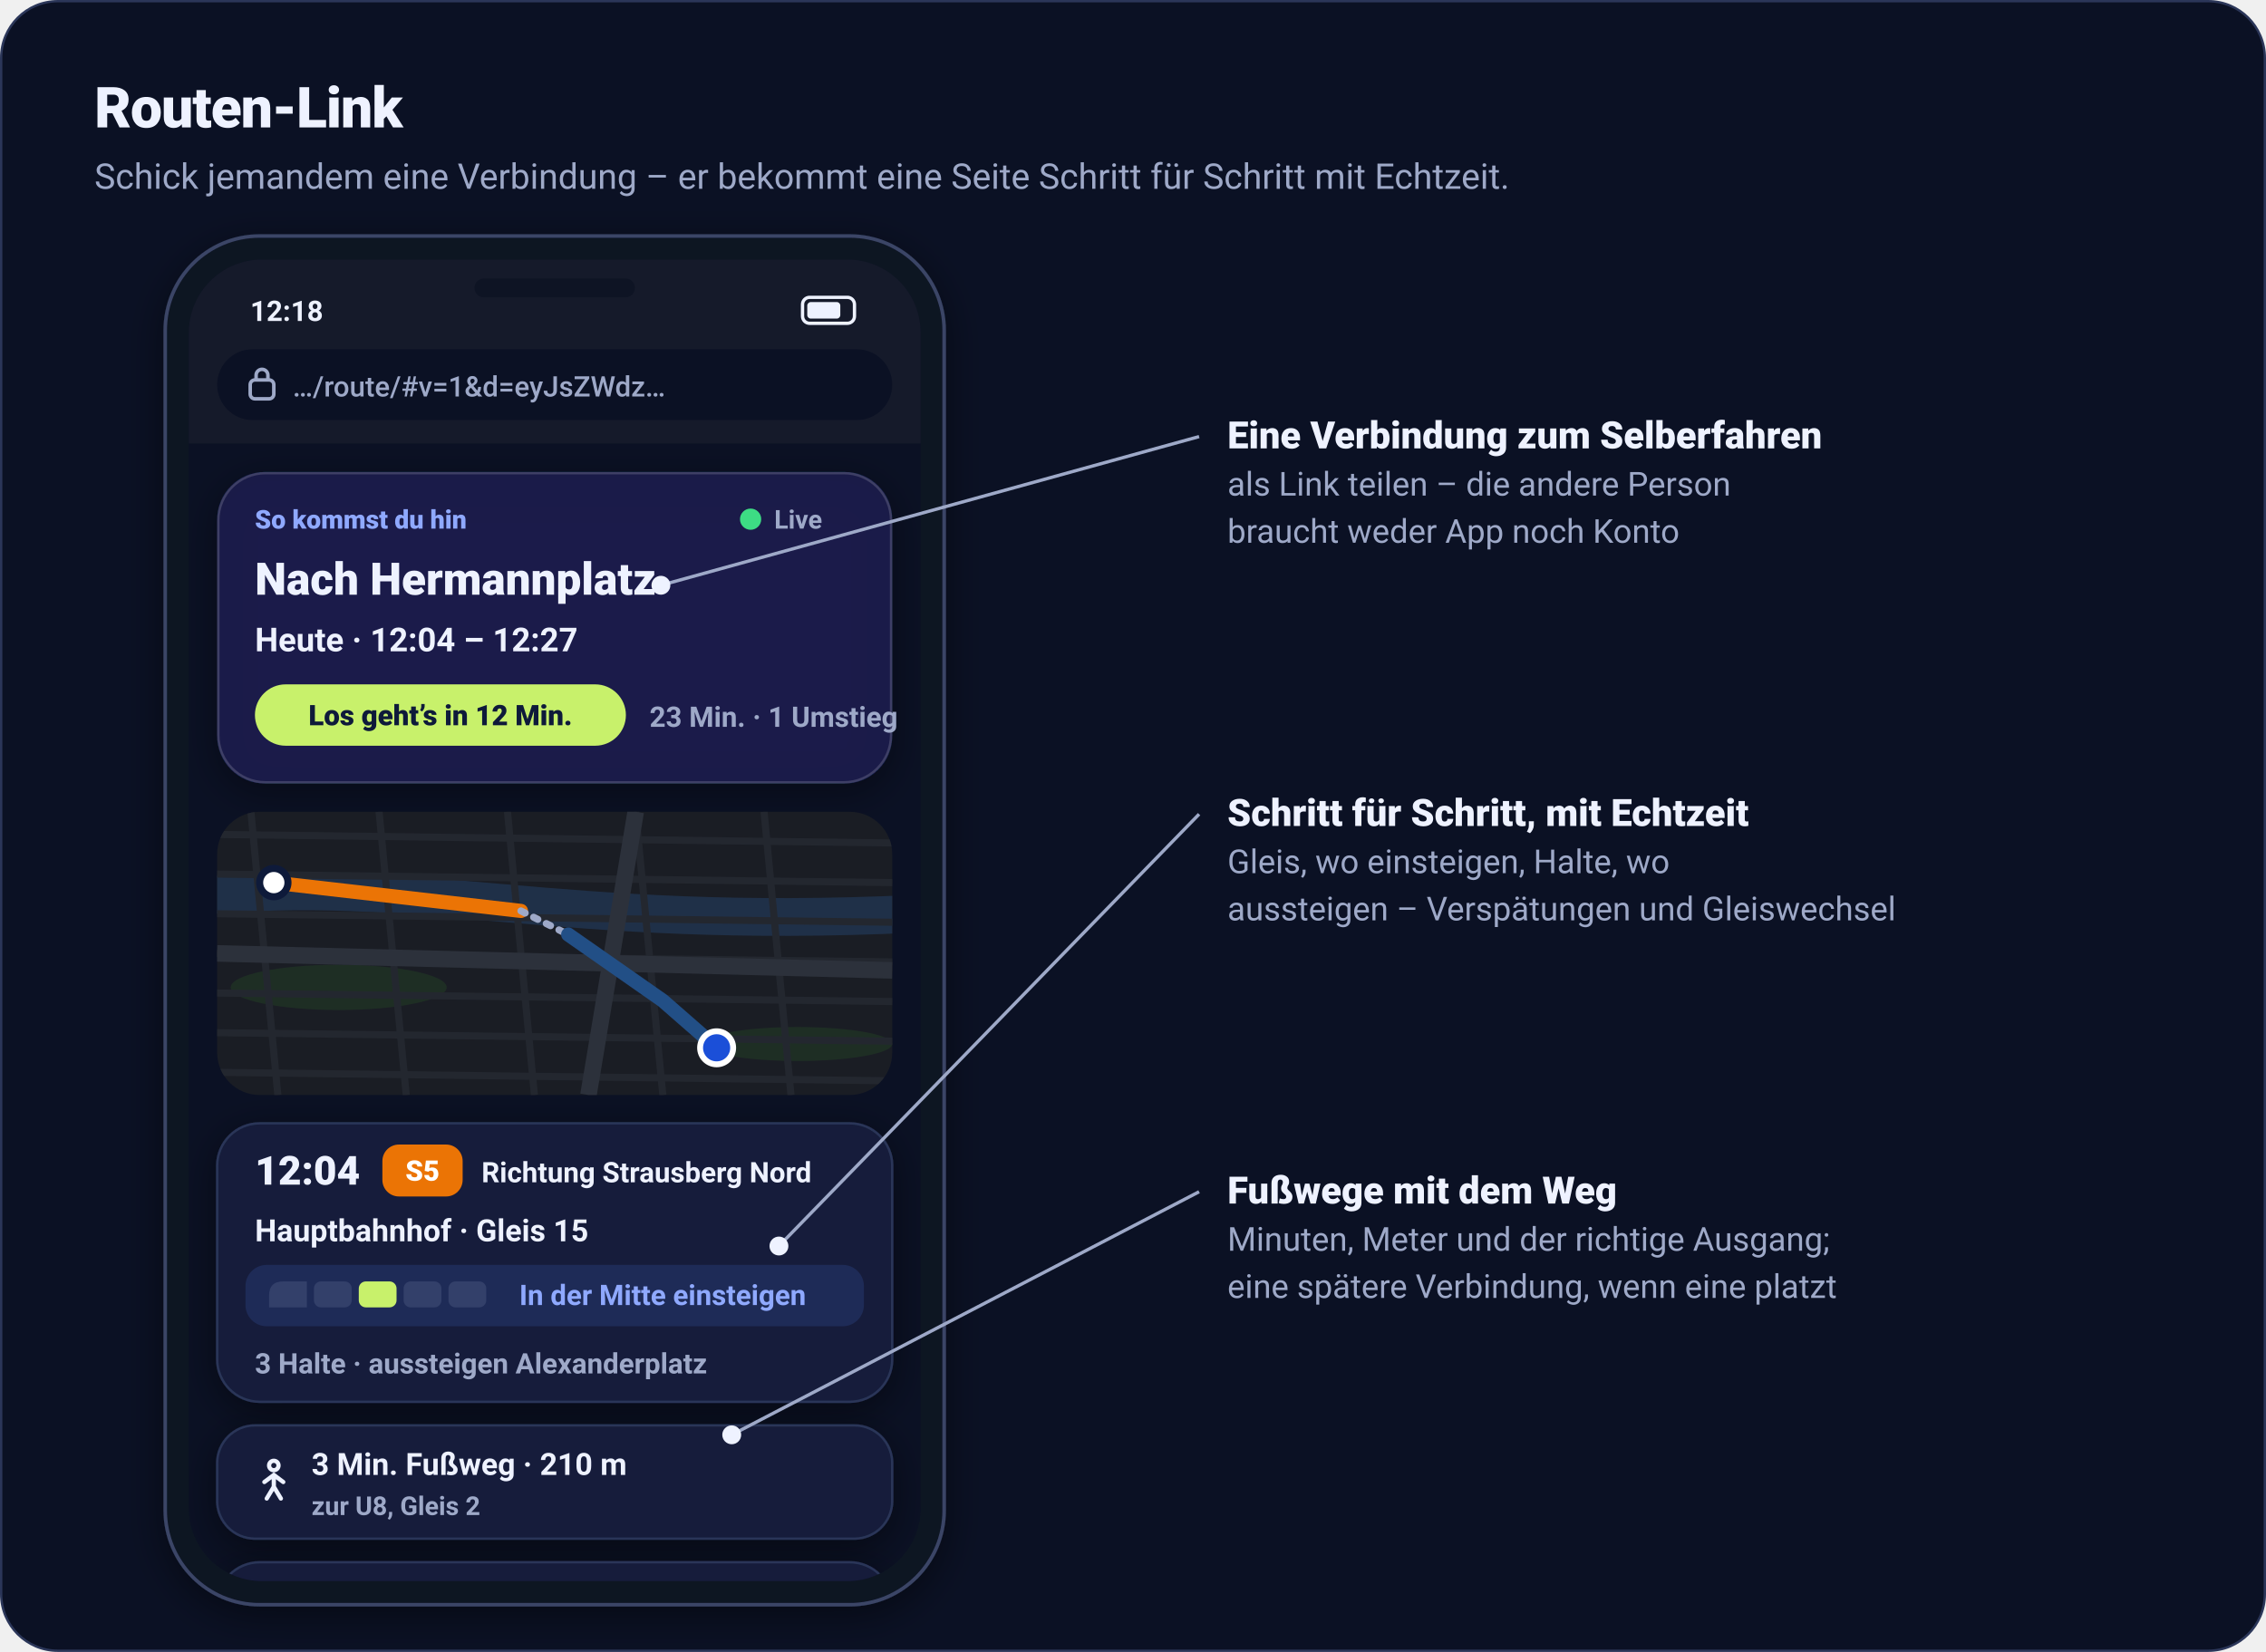
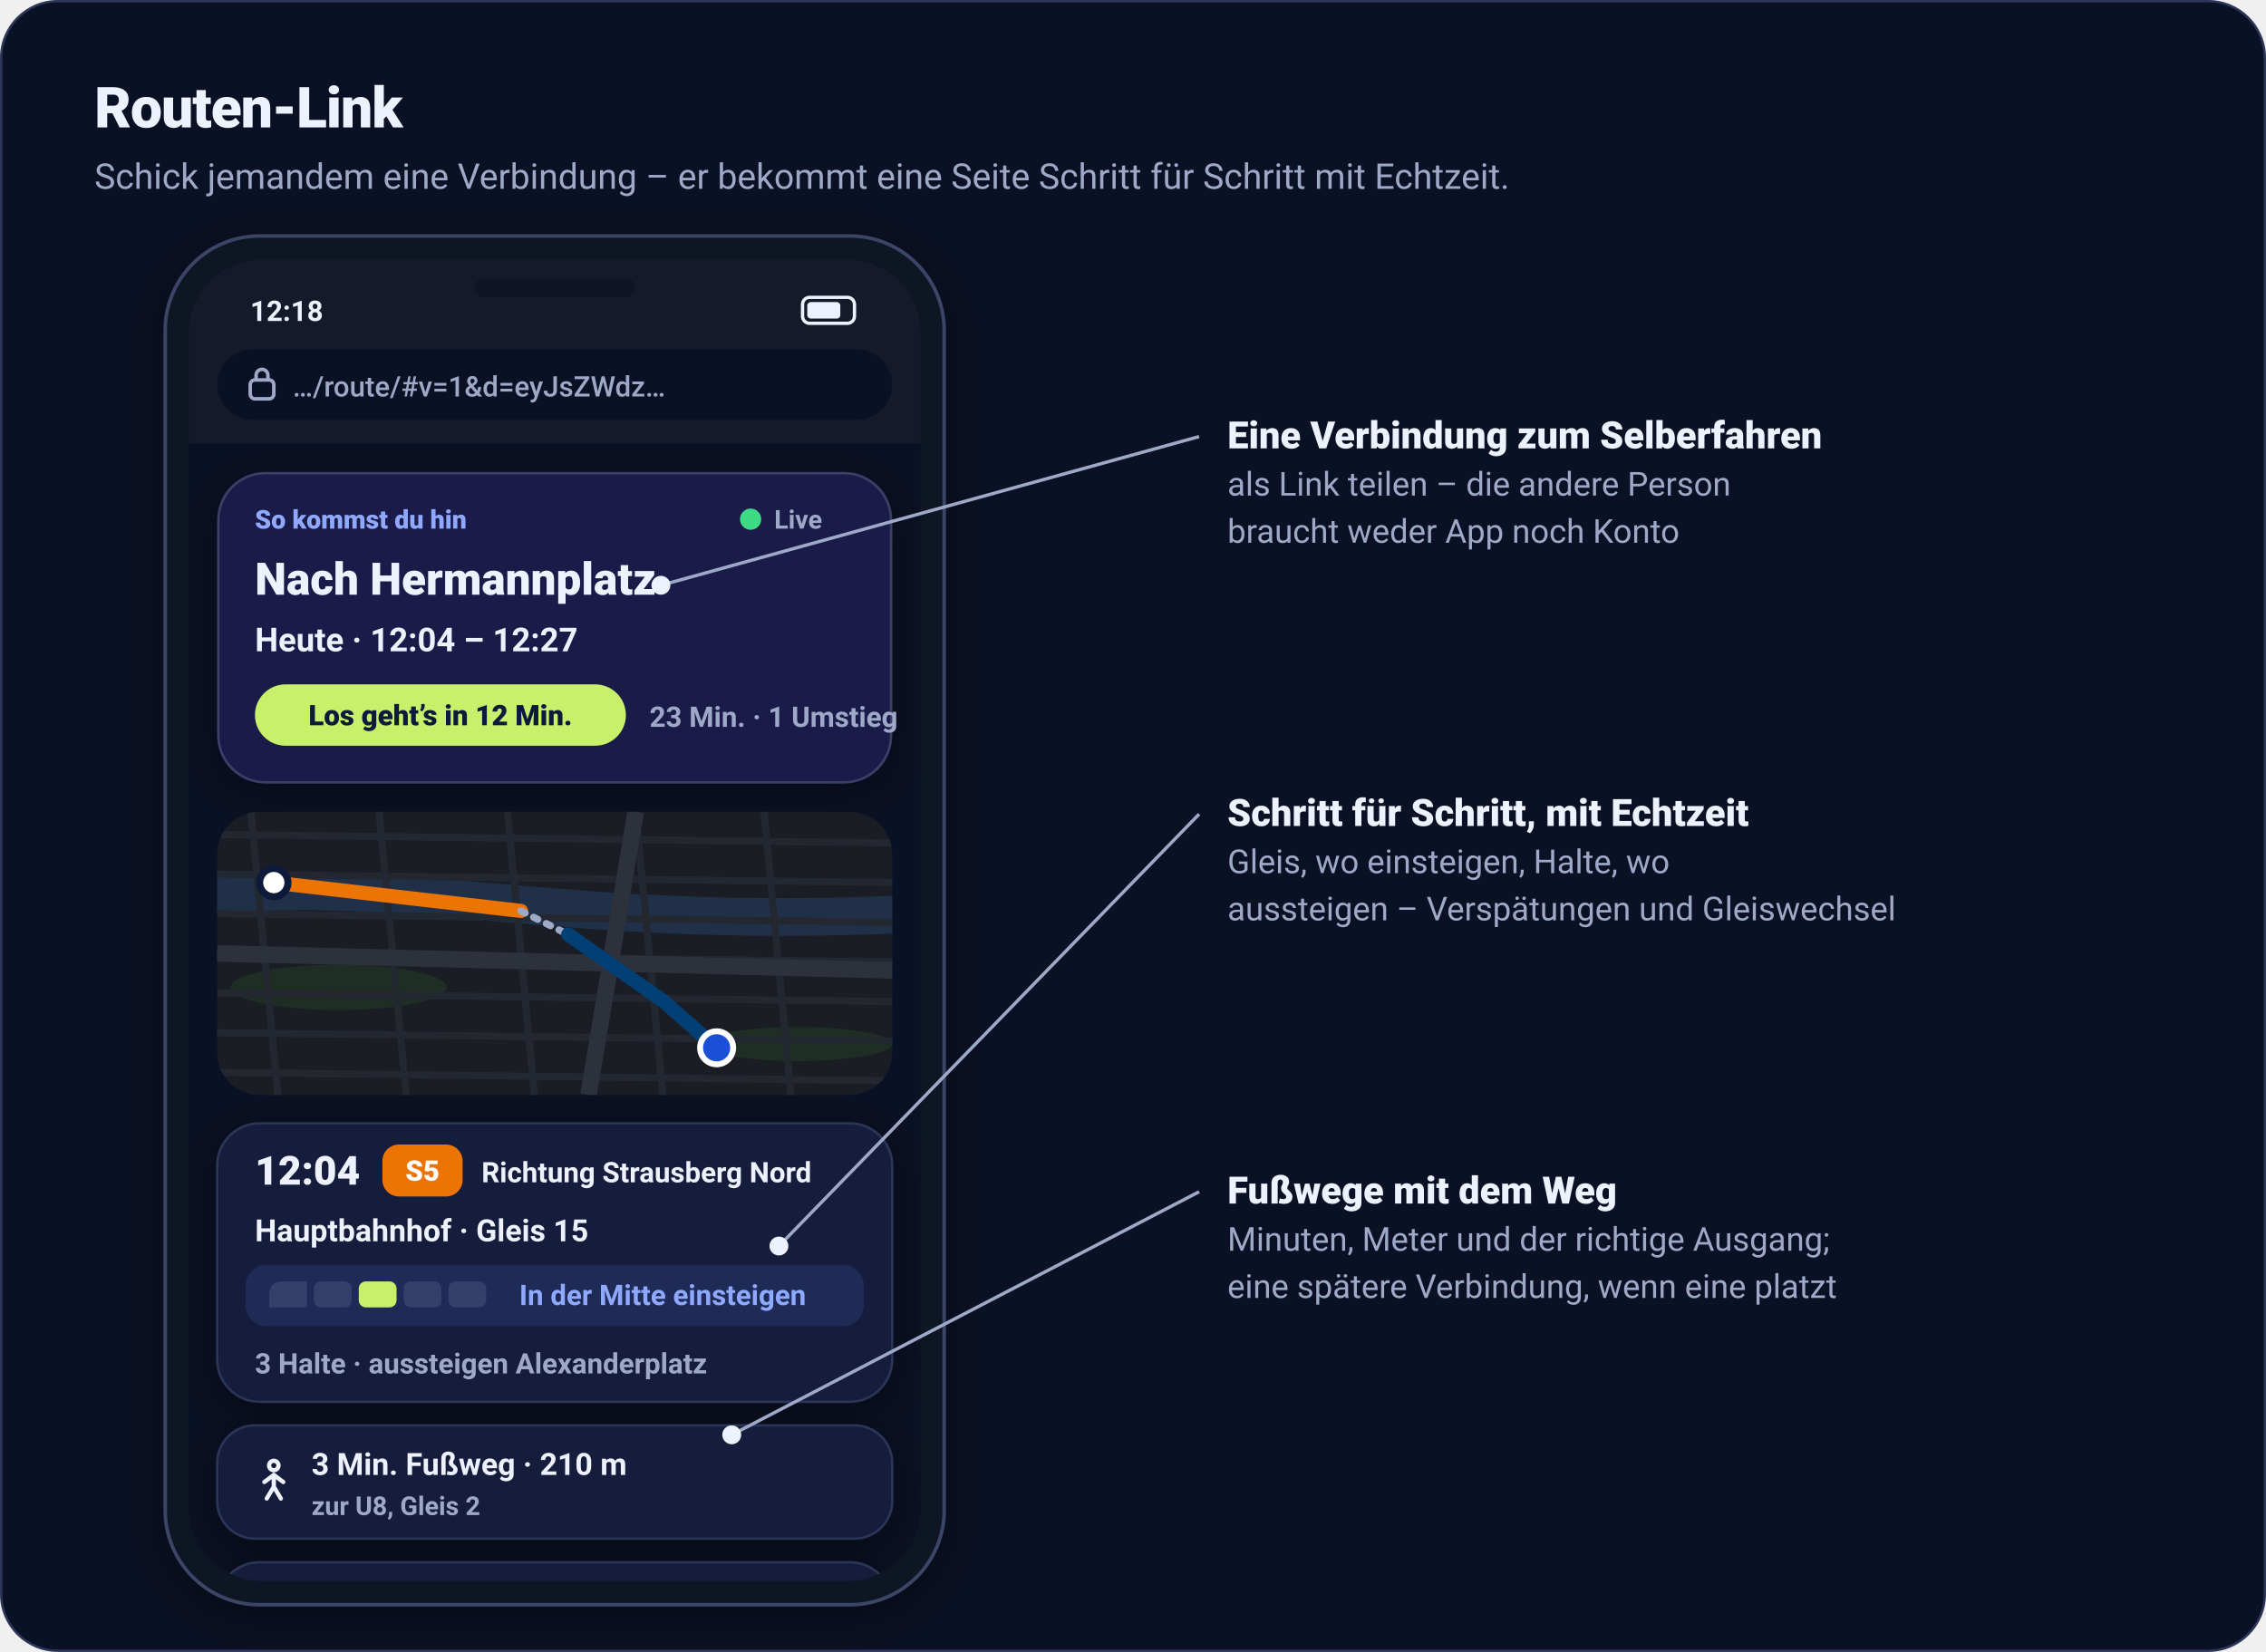
<svg xmlns="http://www.w3.org/2000/svg" viewBox="0 0 960 700" width="960" height="700" role="img" aria-label="Routen-Link">
  <style>text{font-family:system-ui,-apple-system,'Segoe UI',Roboto,'Helvetica Neue',Arial,sans-serif}</style>
  <defs>
    <filter id="sh" x="-25%" y="-25%" width="150%" height="170%">
      <feGaussianBlur in="SourceAlpha" stdDeviation="8" />
      <feOffset dy="4" result="b" />
      <feFlood flood-color="#000000" flood-opacity="0.45" />
      <feComposite in2="b" operator="in" />
      <feMerge>
        <feMergeNode />
        <feMergeNode in="SourceGraphic" />
      </feMerge>
    </filter>
  </defs>
  <rect x="0.5" y="0.5" width="959" height="699" rx="24" fill="#0B1124" stroke="#2B3659" />
  <text x="40" y="54" font-size="24" fill="#EEF2FF" font-weight="800" letter-spacing="-0.4">Routen-Link</text>
  <text x="40" y="80" font-size="15" fill="#9EA9C8">Schick jemandem eine Verbindung – er bekommt eine Seite Schritt für Schritt mit Echtzeit.</text>
  <rect x="70" y="100" width="330" height="580" rx="40" fill="#0E1424" filter="url(#sh)" stroke="#3A4566" stroke-width="1.5" />
  <clipPath id="ph2">
    <rect x="80" y="110" width="310" height="560" rx="31" />
  </clipPath>
  <g clip-path="url(#ph2)">
    <rect x="80" y="110" width="310" height="560" rx="0" fill="#0B1124" />
    <rect x="80" y="110" width="310" height="78" rx="0" fill="#151A2A" />
    <text x="106" y="136" font-size="12" fill="#EEF2FF" font-weight="700">12:18</text>
    <rect x="340" y="126" width="22" height="11" rx="3" fill="none" stroke="#EEF2FF" stroke-width="1.4" />
    <rect x="342" y="128" width="14" height="7" rx="1.5" fill="#EEF2FF" />
    <rect x="92" y="148" width="286" height="30" rx="15" fill="#0B1124" />
    <g transform="translate(106 156)" fill="none" stroke="#9EA9C8" stroke-width="1.5">
      <rect x="0" y="5" width="10" height="8" rx="2" />
      <path d="M2.5 5V3a2.5 2.5 0 0 1 5 0V5" />
    </g>
    <text x="124" y="168" font-size="12" fill="#9EA9C8" font-weight="500">…/route/#v=1&amp;d=eyJsZWdz…</text>
    <g transform="translate(0 0)">
      <rect x="80" y="188" width="310" height="482" rx="0" fill="#0B1124" />
      <rect x="92" y="200" width="286" height="132" rx="20" fill="#1A2550" fill-opacity="0.86" filter="url(#sh)" />
      <rect x="92.5" y="200.5" width="285" height="131" rx="20" fill="none" stroke="#FFFFFF" stroke-opacity="0.16" />
      <text x="108" y="224" font-size="11" fill="#8FA9FF" font-weight="800">So kommst du hin</text>
      <circle cx="318" cy="220" r="4.5" fill="#3DDC84" />
      <text x="328" y="224" font-size="11" fill="#9EA9C8" font-weight="700">Live</text>
      <text x="108" y="252" font-size="19" fill="#EEF2FF" font-weight="800">Nach Hermannplatz</text>
      <text x="108" y="276" font-size="14" fill="#EEF2FF" font-weight="700">Heute · 12:04 – 12:27</text>
      <rect x="108" y="290" width="157.165" height="26" rx="13" fill="#C8F16B" />
      <text x="186.582" y="307.32" font-size="12" fill="#0E1A3A" font-weight="800" text-anchor="middle">Los geht’s in 12 Min.</text>
      <text x="275.165" y="308" font-size="12" fill="#9EA9C8" font-weight="600">23 Min. · 1 Umstieg</text>
      <clipPath id="rmap">
        <rect x="92" y="344" width="286" height="120" rx="18" />
      </clipPath>
      <g clip-path="url(#rmap)">
        <rect x="92" y="344" width="286" height="120" rx="0" fill="#1A1D24" />
        <path d="M82 380.0C177.8 370.4 235.0 394.4 388 387.2" stroke="#1F3048" stroke-width="16" fill="none" />
        <ellipse cx="143.48" cy="418.4" rx="45.76" ry="9.6" fill="#1E2E24" />
        <ellipse cx="337.96" cy="442.4" rx="40.04" ry="7.2" fill="#1E2E24" />
        <path d="M92 353.6L378 357.2" stroke="#23272F" stroke-width="3" />
        <path d="M92 370.4L378 374.0" stroke="#23272F" stroke-width="3" />
        <path d="M92 387.2L378 390.8" stroke="#23272F" stroke-width="3" />
        <path d="M92 404.0L378 407.6" stroke="#23272F" stroke-width="3" />
        <path d="M92 420.8L378 424.4" stroke="#23272F" stroke-width="3" />
        <path d="M92 437.6L378 441.2" stroke="#23272F" stroke-width="3" />
        <path d="M92 454.4L378 458.0" stroke="#23272F" stroke-width="3" />
        <path d="M106.3 344L117.7 464" stroke="#23272F" stroke-width="3" />
        <path d="M160.6 344L172.1 464" stroke="#23272F" stroke-width="3" />
        <path d="M215.0 344L226.4 464" stroke="#23272F" stroke-width="3" />
        <path d="M269.3 344L280.8 464" stroke="#23272F" stroke-width="3" />
        <path d="M323.7 344L335.1 464" stroke="#23272F" stroke-width="3" />
        <path d="M378.0 344L389.4 464" stroke="#23272F" stroke-width="3" />
        <path d="M92 404.0L378 411.2" stroke="#2C313B" stroke-width="7" />
        <path d="M269.32 344L249.3 464" stroke="#2C313B" stroke-width="7" />
        <path d="M116 374L220.7 386" stroke="#EB7405" stroke-width="6" stroke-linecap="round" />
        <path d="M220.7 386L240.72 396" stroke="#9EA9C8" stroke-width="3" stroke-dasharray="2 4" stroke-linecap="round" />
-         <path d="M240.72 396L280.76 424L303.64 444" stroke="#224F86" stroke-width="6" stroke-linecap="round" stroke-linejoin="round" fill="none" />
+         <path d="M240.72 396L280.76 424L303.64 444" stroke="#013F75" stroke-width="6" stroke-linecap="round" stroke-linejoin="round" fill="none" />
        <circle cx="116" cy="374" r="6" fill="#FFFFFF" stroke="#0E1A3A" stroke-width="3" />
        <circle cx="303.6" cy="444" r="7" fill="#1B4FD8" stroke="#FFFFFF" stroke-width="2.5" />
      </g>
      <rect x="92" y="476" width="286" height="118" rx="18" fill="#151E3B" stroke="#2B3659" filter="url(#sh)" />
      <text x="108" y="502" font-size="17" fill="#EEF2FF" font-weight="800">12:04</text>
      <rect x="162" y="485" width="34" height="22" rx="7" fill="#EB7405" />
      <text x="179" y="500.32" font-size="12" fill="#FFFFFF" font-weight="800" text-anchor="middle">S5</text>
      <text x="204" y="501" font-size="12" fill="#EEF2FF" font-weight="600">Richtung Strausberg Nord</text>
      <text x="108" y="526" font-size="13" fill="#EEF2FF" font-weight="700">Hauptbahnhof · Gleis 15</text>
      <rect x="104" y="536" width="262" height="26" rx="9" fill="#1E2B57" />
      <path d="M120 543H130V554H114V549Q114 543 120 543Z" fill="#33406A" />
      <rect x="133" y="543" width="16" height="11" rx="3" fill="#33406A" />
      <rect x="152" y="543" width="16" height="11" rx="3" fill="#C8F16B" />
      <rect x="171" y="543" width="16" height="11" rx="3" fill="#33406A" />
      <rect x="190" y="543" width="16" height="11" rx="3" fill="#33406A" />
      <text x="220" y="553" font-size="12" fill="#8FA9FF" font-weight="700">In der Mitte einsteigen</text>
      <text x="108" y="582" font-size="12" fill="#9EA9C8" font-weight="600">3 Halte · aussteigen Alexanderplatz</text>
      <rect x="92" y="604" width="286" height="48" rx="16" fill="#151E3B" stroke="#2B3659" filter="url(#sh)" />
      <g transform="translate(110 619) scale(1)" fill="none" stroke="#EEF2FF" stroke-width="1.8" stroke-linecap="round">
        <circle cx="6" cy="2" r="2" />
        <path d="M6 6V11L3 16M6 11L9 16M2 9L6 6L10 9" />
      </g>
      <text x="132" y="625" font-size="13" fill="#EEF2FF" font-weight="700">3 Min. Fußweg · 210 m</text>
      <text x="132" y="642" font-size="11" fill="#9EA9C8" font-weight="600">zur U8, Gleis 2</text>
      <rect x="92" y="662" width="286" height="80" rx="18" fill="#151E3B" stroke="#2B3659" filter="url(#sh)" />
      <text x="108" y="688" font-size="17" fill="#EEF2FF" font-weight="800">12:18</text>
-       <rect x="162" y="671" width="34" height="22" rx="7" fill="#224F86" />
+       <rect x="162" y="671" width="34" height="22" rx="7" fill="#013F75" />
      <text x="179" y="686.32" font-size="12" fill="#FFFFFF" font-weight="800" text-anchor="middle">U8</text>
      <text x="204" y="687" font-size="12" fill="#EEF2FF" font-weight="600">Richtung Hermannstr.</text>
      <text x="108" y="712" font-size="12" fill="#9EA9C8" font-weight="600">6 Halte · aussteigen Hermannplatz</text>
    </g>
  </g>
  <rect x="201" y="118" width="68" height="8" rx="4" fill="#0E1424" />
  <path d="M280 248L508 185" stroke="#9EA9C8" stroke-width="1.4" />
  <circle cx="280" cy="248" r="4" fill="#EEF2FF" />
  <text x="520" y="190" font-size="16" fill="#EEF2FF" font-weight="800">Eine Verbindung zum Selberfahren</text>
  <text x="520" y="210" font-size="14" fill="#9EA9C8">als Link teilen – die andere Person</text>
  <text x="520" y="230" font-size="14" fill="#9EA9C8">braucht weder App noch Konto</text>
  <path d="M330 528L508 345" stroke="#9EA9C8" stroke-width="1.4" />
  <circle cx="330" cy="528" r="4" fill="#EEF2FF" />
  <text x="520" y="350" font-size="16" fill="#EEF2FF" font-weight="800">Schritt für Schritt, mit Echtzeit</text>
  <text x="520" y="370" font-size="14" fill="#9EA9C8">Gleis, wo einsteigen, Halte, wo</text>
  <text x="520" y="390" font-size="14" fill="#9EA9C8">aussteigen – Verspätungen und Gleiswechsel</text>
  <path d="M310 608L508 505" stroke="#9EA9C8" stroke-width="1.4" />
  <circle cx="310" cy="608" r="4" fill="#EEF2FF" />
  <text x="520" y="510" font-size="16" fill="#EEF2FF" font-weight="800">Fußwege mit dem Weg</text>
  <text x="520" y="530" font-size="14" fill="#9EA9C8">Minuten, Meter und der richtige Ausgang;</text>
  <text x="520" y="550" font-size="14" fill="#9EA9C8">eine spätere Verbindung, wenn eine platzt</text>
</svg>
